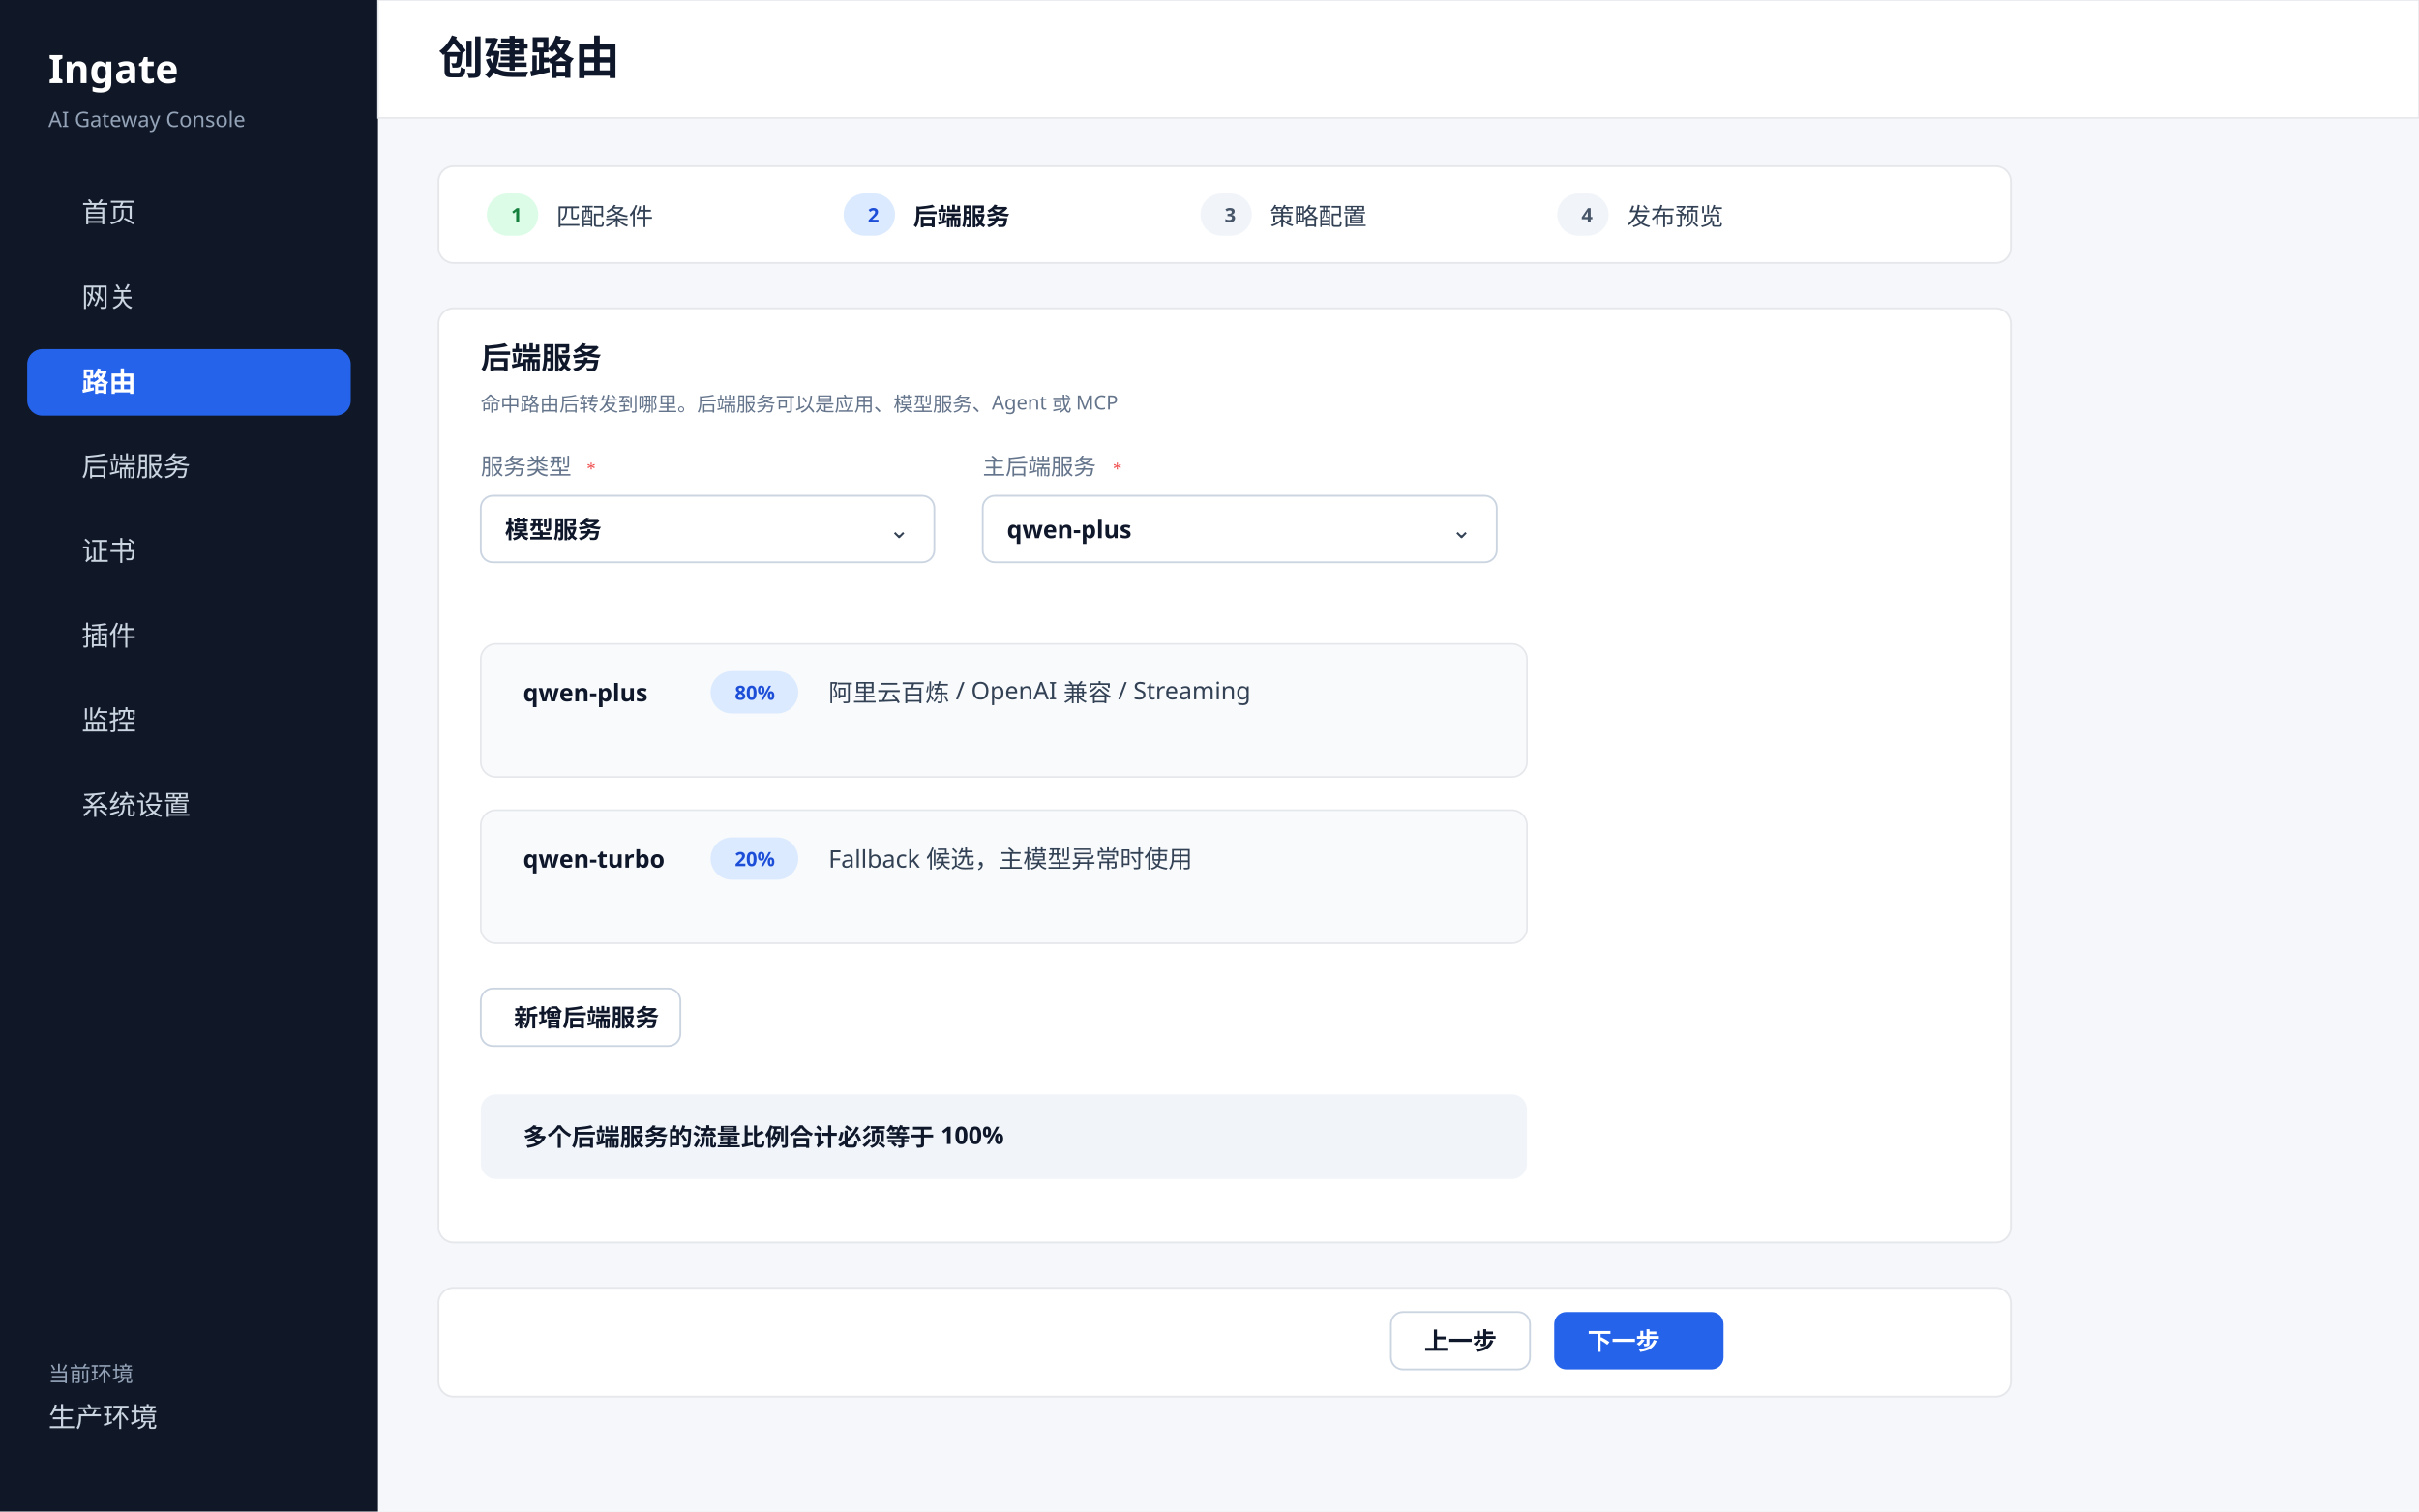
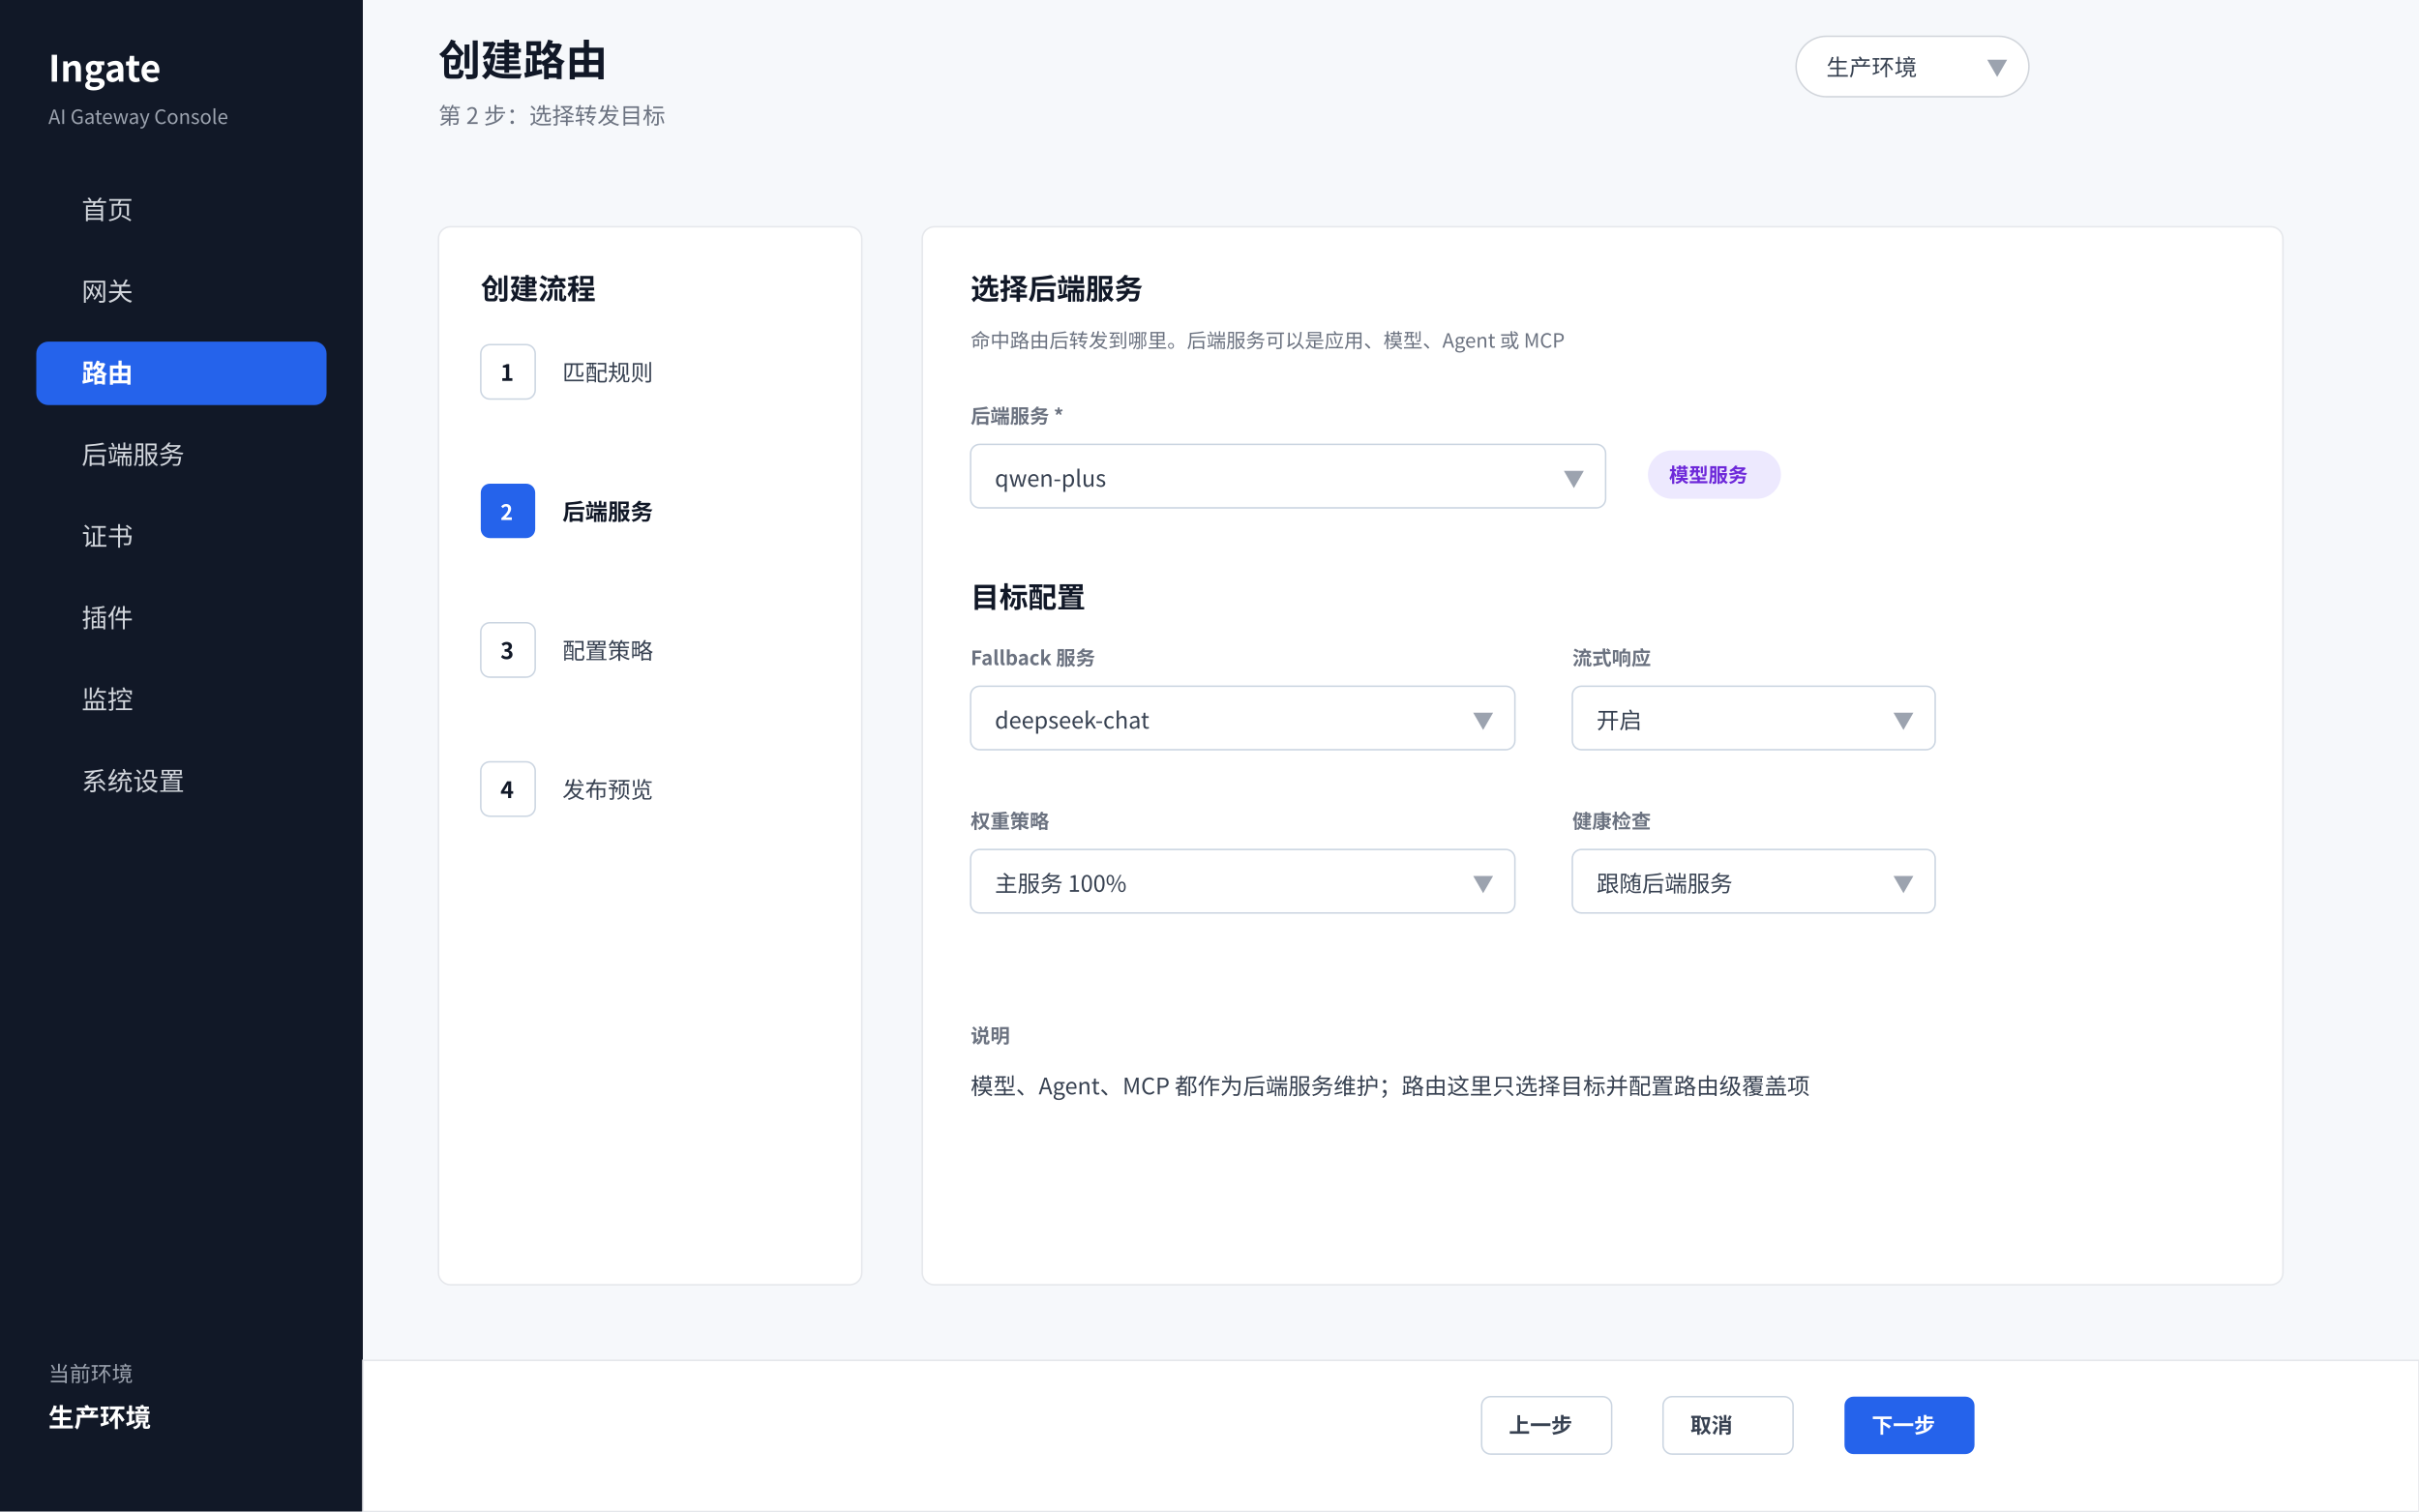
- <svg xmlns="http://www.w3.org/2000/svg" width="1600" height="1000" viewBox="0 0 1600 1000" fill="none">
-   <defs>
-     <style>
-       .page{fill:#f5f7fa}.sidebar{fill:#101827}.sidebar-active{fill:#2563eb}.topbar{fill:#fff;stroke:#e5e7eb}
-       .card{fill:#fff;stroke:#e5e7eb;stroke-width:1.2}.panel{fill:#f8fafc;stroke:#e5e7eb;stroke-width:1.1}.input{fill:#fff;stroke:#cbd5e1;stroke-width:1.2}
-       .ghost{fill:#fff;stroke:#cbd5e1;stroke-width:1.2}.button{fill:#2563eb}.table-head{fill:#f8fafc}.line{stroke:#e5e7eb}.strong-line{stroke:#93c5fd;stroke-width:2.4}
-       .brand{font:800 26px "PingFang SC","Hiragino Sans GB","Microsoft YaHei",sans-serif;fill:#fff}
-       .title{font:700 30px "PingFang SC","Hiragino Sans GB","Microsoft YaHei",sans-serif;fill:#0f172a}
-       .section{font:700 20px "PingFang SC","Hiragino Sans GB","Microsoft YaHei",sans-serif;fill:#0f172a}
-       .label{font:500 15px "PingFang SC","Hiragino Sans GB","Microsoft YaHei",sans-serif;fill:#64748b}
-       .body{font:400 16px "PingFang SC","Hiragino Sans GB","Microsoft YaHei",sans-serif;fill:#334155}
-       .body-strong{font:600 16px "PingFang SC","Hiragino Sans GB","Microsoft YaHei",sans-serif;fill:#0f172a}
-       .small{font:400 13px "PingFang SC","Hiragino Sans GB","Microsoft YaHei",sans-serif;fill:#64748b}
-       .metric{font:800 30px "PingFang SC","Hiragino Sans GB","Microsoft YaHei",sans-serif;fill:#0f172a}
-       .sidebar-text{font:500 18px "PingFang SC","Hiragino Sans GB","Microsoft YaHei",sans-serif;fill:#cbd5e1}
-       .sidebar-active-text{font:700 18px "PingFang SC","Hiragino Sans GB","Microsoft YaHei",sans-serif;fill:#fff}
-       .sidebar-muted{font:400 14px "PingFang SC","Hiragino Sans GB","Microsoft YaHei",sans-serif;fill:#94a3b8}
-       .button-text{font:700 16px "PingFang SC","Hiragino Sans GB","Microsoft YaHei",sans-serif;fill:#fff}
-       .placeholder{font:400 15px "PingFang SC","Hiragino Sans GB","Microsoft YaHei",sans-serif;fill:#94a3b8}
-       .required{fill:#ef4444}.help{fill:#2563eb}
-       .chip-blue{fill:#dbeafe}.chip-green{fill:#dcfce7}.chip-orange{fill:#ffedd5}.chip-purple{fill:#ede9fe}.chip-gray{fill:#f1f5f9}.chip-red{fill:#fee2e2}
-       .chip-text-blue{font:700 13px "PingFang SC","Hiragino Sans GB","Microsoft YaHei",sans-serif;fill:#1d4ed8}
-       .chip-text-green{font:700 13px "PingFang SC","Hiragino Sans GB","Microsoft YaHei",sans-serif;fill:#15803d}
-       .chip-text-orange{font:700 13px "PingFang SC","Hiragino Sans GB","Microsoft YaHei",sans-serif;fill:#c2410c}
-       .chip-text-purple{font:700 13px "PingFang SC","Hiragino Sans GB","Microsoft YaHei",sans-serif;fill:#6d28d9}
-       .chip-text-gray{font:700 13px "PingFang SC","Hiragino Sans GB","Microsoft YaHei",sans-serif;fill:#475569}
-       .chip-text-red{font:700 13px "PingFang SC","Hiragino Sans GB","Microsoft YaHei",sans-serif;fill:#b91c1c}
-     </style>
-   </defs>
-   <rect x="0" y="0" width="1600" height="1000" rx="0" class="page" />
-   <rect x="0" y="0" width="250" height="1000" rx="0" class="sidebar" />
-   <text x="32" y="55" class="brand">Ingate</text>
-   <text x="32" y="84" class="sidebar-muted">AI Gateway Console</text>
-   <text x="54" y="147" class="sidebar-text">首页</text>
-   <text x="54" y="203" class="sidebar-text">网关</text>
-   <rect x="18" y="231" width="214" height="44" rx="10" class="sidebar-active" />
-   <text x="54" y="259" class="sidebar-active-text">路由</text>
-   <text x="54" y="315" class="sidebar-text">后端服务</text>
-   <text x="54" y="371" class="sidebar-text">证书</text>
-   <text x="54" y="427" class="sidebar-text">插件</text>
-   <text x="54" y="483" class="sidebar-text">监控</text>
-   <text x="54" y="539" class="sidebar-text">系统设置</text>
+ <svg xmlns="http://www.w3.org/2000/svg" width="1600" height="1000" viewBox="0 0 1600 1000">
+   <style>
+   .bg{fill:#f6f8fb}.sidebar{fill:#111827}.brand{fill:#fff;font:700 24px 'PingFang SC','Noto Sans CJK SC',sans-serif}.brand-sub{fill:#9ca3af;font:400 13px 'PingFang SC','Noto Sans CJK SC',sans-serif}.nav-text{fill:#d1d5db;font:500 17px 'PingFang SC','Noto Sans CJK SC',sans-serif}.nav-active{fill:#2563eb;rx:8}.nav-active-text{fill:#fff;font:700 17px 'PingFang SC','Noto Sans CJK SC',sans-serif}.sidebar-muted{fill:#9ca3af;font:400 14px 'PingFang SC','Noto Sans CJK SC',sans-serif}.sidebar-text{fill:#fff;font:600 17px 'PingFang SC','Noto Sans CJK SC',sans-serif}.title{fill:#111827;font:700 28px 'PingFang SC','Noto Sans CJK SC',sans-serif}.subtitle{fill:#6b7280;font:400 15px 'PingFang SC','Noto Sans CJK SC',sans-serif}.section{fill:#111827;font:700 19px 'PingFang SC','Noto Sans CJK SC',sans-serif}.body{fill:#374151;font:400 15px 'PingFang SC','Noto Sans CJK SC',sans-serif}.body-strong{fill:#111827;font:700 15px 'PingFang SC','Noto Sans CJK SC',sans-serif}.small{fill:#6b7280;font:400 13px 'PingFang SC','Noto Sans CJK SC',sans-serif}.muted{fill:#9ca3af;font:400 14px 'PingFang SC','Noto Sans CJK SC',sans-serif}.label{fill:#6b7280;font:600 13px 'PingFang SC','Noto Sans CJK SC',sans-serif}.metric{fill:#111827;font:800 30px 'DIN Alternate','PingFang SC',sans-serif}.card{fill:#fff;stroke:#e5e7eb;stroke-width:1;rx:8}.panel{fill:#fff;stroke:#e5e7eb;stroke-width:1;rx:6}.field{fill:#fff;stroke:#cbd5e1;stroke-width:1;rx:6}.table-head{fill:#f3f4f6;rx:6}.line{stroke:#e5e7eb;stroke-width:1}.button{fill:#fff;stroke:#cbd5e1;stroke-width:1;rx:6}.button-text{fill:#374151;font:600 14px 'PingFang SC','Noto Sans CJK SC',sans-serif}.button-primary{fill:#2563eb;rx:6}.button-primary-text{fill:#fff;font:700 14px 'PingFang SC','Noto Sans CJK SC',sans-serif}.env-pill{fill:#fff;stroke:#d1d5db;rx:20}.chip-blue{fill:#dbeafe;rx:16}.chip-green{fill:#dcfce7;rx:16}.chip-amber{fill:#fef3c7;rx:16}.chip-red{fill:#fee2e2;rx:16}.chip-purple{fill:#ede9fe;rx:16}.chip-text-blue{fill:#1d4ed8;font:600 13px 'PingFang SC','Noto Sans CJK SC',sans-serif}.chip-text-green{fill:#15803d;font:600 13px 'PingFang SC','Noto Sans CJK SC',sans-serif}.chip-text-amber{fill:#92400e;font:600 13px 'PingFang SC','Noto Sans CJK SC',sans-serif}.chip-text-red{fill:#b91c1c;font:600 13px 'PingFang SC','Noto Sans CJK SC',sans-serif}.chip-text-purple{fill:#6d28d9;font:600 13px 'PingFang SC','Noto Sans CJK SC',sans-serif}.check{fill:#fff;stroke:#cbd5e1;rx:4}.check-on{fill:#2563eb;rx:4}.check-text{fill:#fff;font:700 14px 'PingFang SC','Noto Sans CJK SC',sans-serif}.footer{fill:#fff;stroke:#e5e7eb;stroke-width:1}.tab{fill:#f3f4f6;rx:18}.tab-on{fill:#2563eb;rx:18}.tab-text{fill:#374151;font:600 14px 'PingFang SC','Noto Sans CJK SC',sans-serif}.tab-on-text{fill:#fff;font:700 14px 'PingFang SC','Noto Sans CJK SC',sans-serif}
+ </style>
+   <rect x="0" y="0" width="1600" height="1000" class="bg" />
+   <rect x="0" y="0" width="240" height="1000" class="sidebar" />
+   <text x="32" y="54" class="brand">Ingate</text>
+   <text x="32" y="82" class="brand-sub">AI Gateway Console</text>
+   <text x="54" y="145" class="nav-text">首页</text>
+   <text x="54" y="199" class="nav-text">网关</text>
+   <rect x="24" y="226" width="192" height="42" class="nav-active" />
+   <text x="54" y="253" class="nav-active-text">路由</text>
+   <text x="54" y="307" class="nav-text">后端服务</text>
+   <text x="54" y="361" class="nav-text">证书</text>
+   <text x="54" y="415" class="nav-text">插件</text>
+   <text x="54" y="469" class="nav-text">监控</text>
+   <text x="54" y="523" class="nav-text">系统设置</text>
  <text x="32" y="914" class="sidebar-muted">当前环境</text>
  <text x="32" y="944" class="sidebar-text">生产环境</text>
-   <rect x="250" y="0" width="1350" height="78" rx="0" class="topbar" />
-   <text x="290" y="49" class="title">创建路由</text>
-   <rect x="290" y="110" width="1040" height="64" rx="10" class="card" />
-   <rect x="322" y="128" width="34" height="28" rx="14" class="chip-green" />
-   <text x="338" y="147" class="chip-text-green">1</text>
-   <text x="368" y="149" class="body">匹配条件</text>
-   <rect x="558" y="128" width="34" height="28" rx="14" class="chip-blue" />
-   <text x="574" y="147" class="chip-text-blue">2</text>
-   <text x="604" y="149" class="body-strong">后端服务</text>
-   <rect x="794" y="128" width="34" height="28" rx="14" class="chip-gray" />
-   <text x="810" y="147" class="chip-text-gray">3</text>
-   <text x="840" y="149" class="body">策略配置</text>
-   <rect x="1030" y="128" width="34" height="28" rx="14" class="chip-gray" />
-   <text x="1046" y="147" class="chip-text-gray">4</text>
-   <text x="1076" y="149" class="body">发布预览</text>
-   <rect x="290" y="204" width="1040" height="618" rx="10" class="card" />
-   <text x="318" y="244" class="section">后端服务</text>
-   <text x="318" y="272" class="small">命中路由后转发到哪里。后端服务可以是应用、模型服务、Agent 或 MCP</text>
-   <text x="318" y="314" class="label">服务类型</text>
-   <text x="388" y="314" class="required">*</text>
-   <rect x="318" y="328" width="300" height="44" rx="8" class="input" />
-   <text x="334" y="356" class="body-strong">模型服务</text>
-   <text x="588" y="356" class="body">⌄</text>
-   <text x="650" y="314" class="label">主后端服务</text>
-   <text x="736" y="314" class="required">*</text>
-   <rect x="650" y="328" width="340" height="44" rx="8" class="input" />
-   <text x="666" y="356" class="body-strong">qwen-plus</text>
-   <text x="960" y="356" class="body">⌄</text>
-   <rect x="318" y="426" width="692" height="88" rx="10" class="panel" />
-   <text x="346" y="464" class="body-strong">qwen-plus</text>
-   <rect x="470" y="444" width="58" height="28" rx="14" class="chip-blue" />
-   <text x="486" y="463" class="chip-text-blue">80%</text>
-   <text x="548" y="464" class="body">阿里云百炼 / OpenAI 兼容 / Streaming</text>
-   <rect x="318" y="536" width="692" height="88" rx="10" class="panel" />
-   <text x="346" y="574" class="body-strong">qwen-turbo</text>
-   <rect x="470" y="554" width="58" height="28" rx="14" class="chip-blue" />
-   <text x="486" y="573" class="chip-text-blue">20%</text>
-   <text x="548" y="574" class="body">Fallback 候选，主模型异常时使用</text>
-   <rect x="318" y="654" width="132" height="38" rx="8" class="ghost" />
-   <text x="340" y="679" class="body-strong">新增后端服务</text>
-   <rect x="318" y="724" width="692" height="56" rx="10" class="chip-gray" />
-   <text x="346" y="758" class="body-strong">多个后端服务的流量比例合计必须等于 100%</text>
-   <rect x="290" y="852" width="1040" height="72" rx="10" class="card" />
-   <rect x="920" y="868" width="92" height="38" rx="8" class="ghost" />
-   <text x="942" y="893" class="body-strong">上一步</text>
-   <rect x="1028" y="868" width="112" height="38" rx="8" class="button" />
-   <text x="1050" y="893" class="button-text">下一步</text>
+   <text x="290" y="50" class="title">创建路由</text>
+   <text x="290" y="82" class="subtitle">第 2 步：选择转发目标</text>
+   <rect x="1188" y="24" width="154" height="40" class="env-pill" />
+   <text x="1208" y="50" class="body">生产环境</text>
+   <text x="1314" y="50" class="muted">▼</text>
+   <rect x="290" y="150" width="280" height="700" class="card" />
+   <text x="318" y="198" class="section">创建流程</text>
+   <rect x="318" y="228" width="36" height="36" class="field" />
+   <text x="331" y="252" class="body-strong">1</text>
+   <text x="372" y="252" class="body">匹配规则</text>
+   <rect x="318" y="320" width="36" height="36" class="button-primary" />
+   <text x="331" y="344" class="button-primary-text">2</text>
+   <text x="372" y="344" class="body-strong">后端服务</text>
+   <rect x="318" y="412" width="36" height="36" class="field" />
+   <text x="331" y="436" class="body-strong">3</text>
+   <text x="372" y="436" class="body">配置策略</text>
+   <rect x="318" y="504" width="36" height="36" class="field" />
+   <text x="331" y="528" class="body-strong">4</text>
+   <text x="372" y="528" class="body">发布预览</text>
+   <rect x="610" y="150" width="900" height="700" class="card" />
+   <text x="642" y="198" class="section">选择后端服务</text>
+   <text x="642" y="230" class="small">命中路由后转发到哪里。后端服务可以是应用、模型、Agent 或 MCP</text>
+   <text x="642" y="280" class="label">后端服务 *</text>
+   <rect x="642" y="294" width="420" height="42" class="field" />
+   <text x="658" y="322" class="body">qwen-plus</text>
+   <text x="1034" y="322" class="muted">▼</text>
+   <rect x="1090" y="298" width="88" height="32" class="chip-purple" />
+   <text x="1104" y="319" class="chip-text-purple">模型服务</text>
+   <text x="642" y="402" class="section">目标配置</text>
+   <text x="642" y="440" class="label">Fallback 服务</text>
+   <rect x="642" y="454" width="360" height="42" class="field" />
+   <text x="658" y="482" class="body">deepseek-chat</text>
+   <text x="974" y="482" class="muted">▼</text>
+   <text x="1040" y="440" class="label">流式响应</text>
+   <rect x="1040" y="454" width="240" height="42" class="field" />
+   <text x="1056" y="482" class="body">开启</text>
+   <text x="1252" y="482" class="muted">▼</text>
+   <text x="642" y="548" class="label">权重策略</text>
+   <rect x="642" y="562" width="360" height="42" class="field" />
+   <text x="658" y="590" class="body">主服务 100%</text>
+   <text x="974" y="590" class="muted">▼</text>
+   <text x="1040" y="548" class="label">健康检查</text>
+   <rect x="1040" y="562" width="240" height="42" class="field" />
+   <text x="1056" y="590" class="body">跟随后端服务</text>
+   <text x="1252" y="590" class="muted">▼</text>
+   <text x="642" y="690" class="label">说明</text>
+   <text x="642" y="724" class="body">模型、Agent、MCP 都作为后端服务维护；路由这里只选择目标并配置路由级覆盖项</text>
+   <rect x="240" y="900" width="1360" height="100" class="footer" />
+   <rect x="980" y="924" width="86" height="38" class="button" />
+   <text x="998" y="948" class="button-text">上一步</text>
+   <rect x="1100" y="924" width="86" height="38" class="button" />
+   <text x="1118" y="948" class="button-text">取消</text>
+   <rect x="1220" y="924" width="86" height="38" class="button-primary" />
+   <text x="1238" y="948" class="button-primary-text">下一步</text>
</svg>
